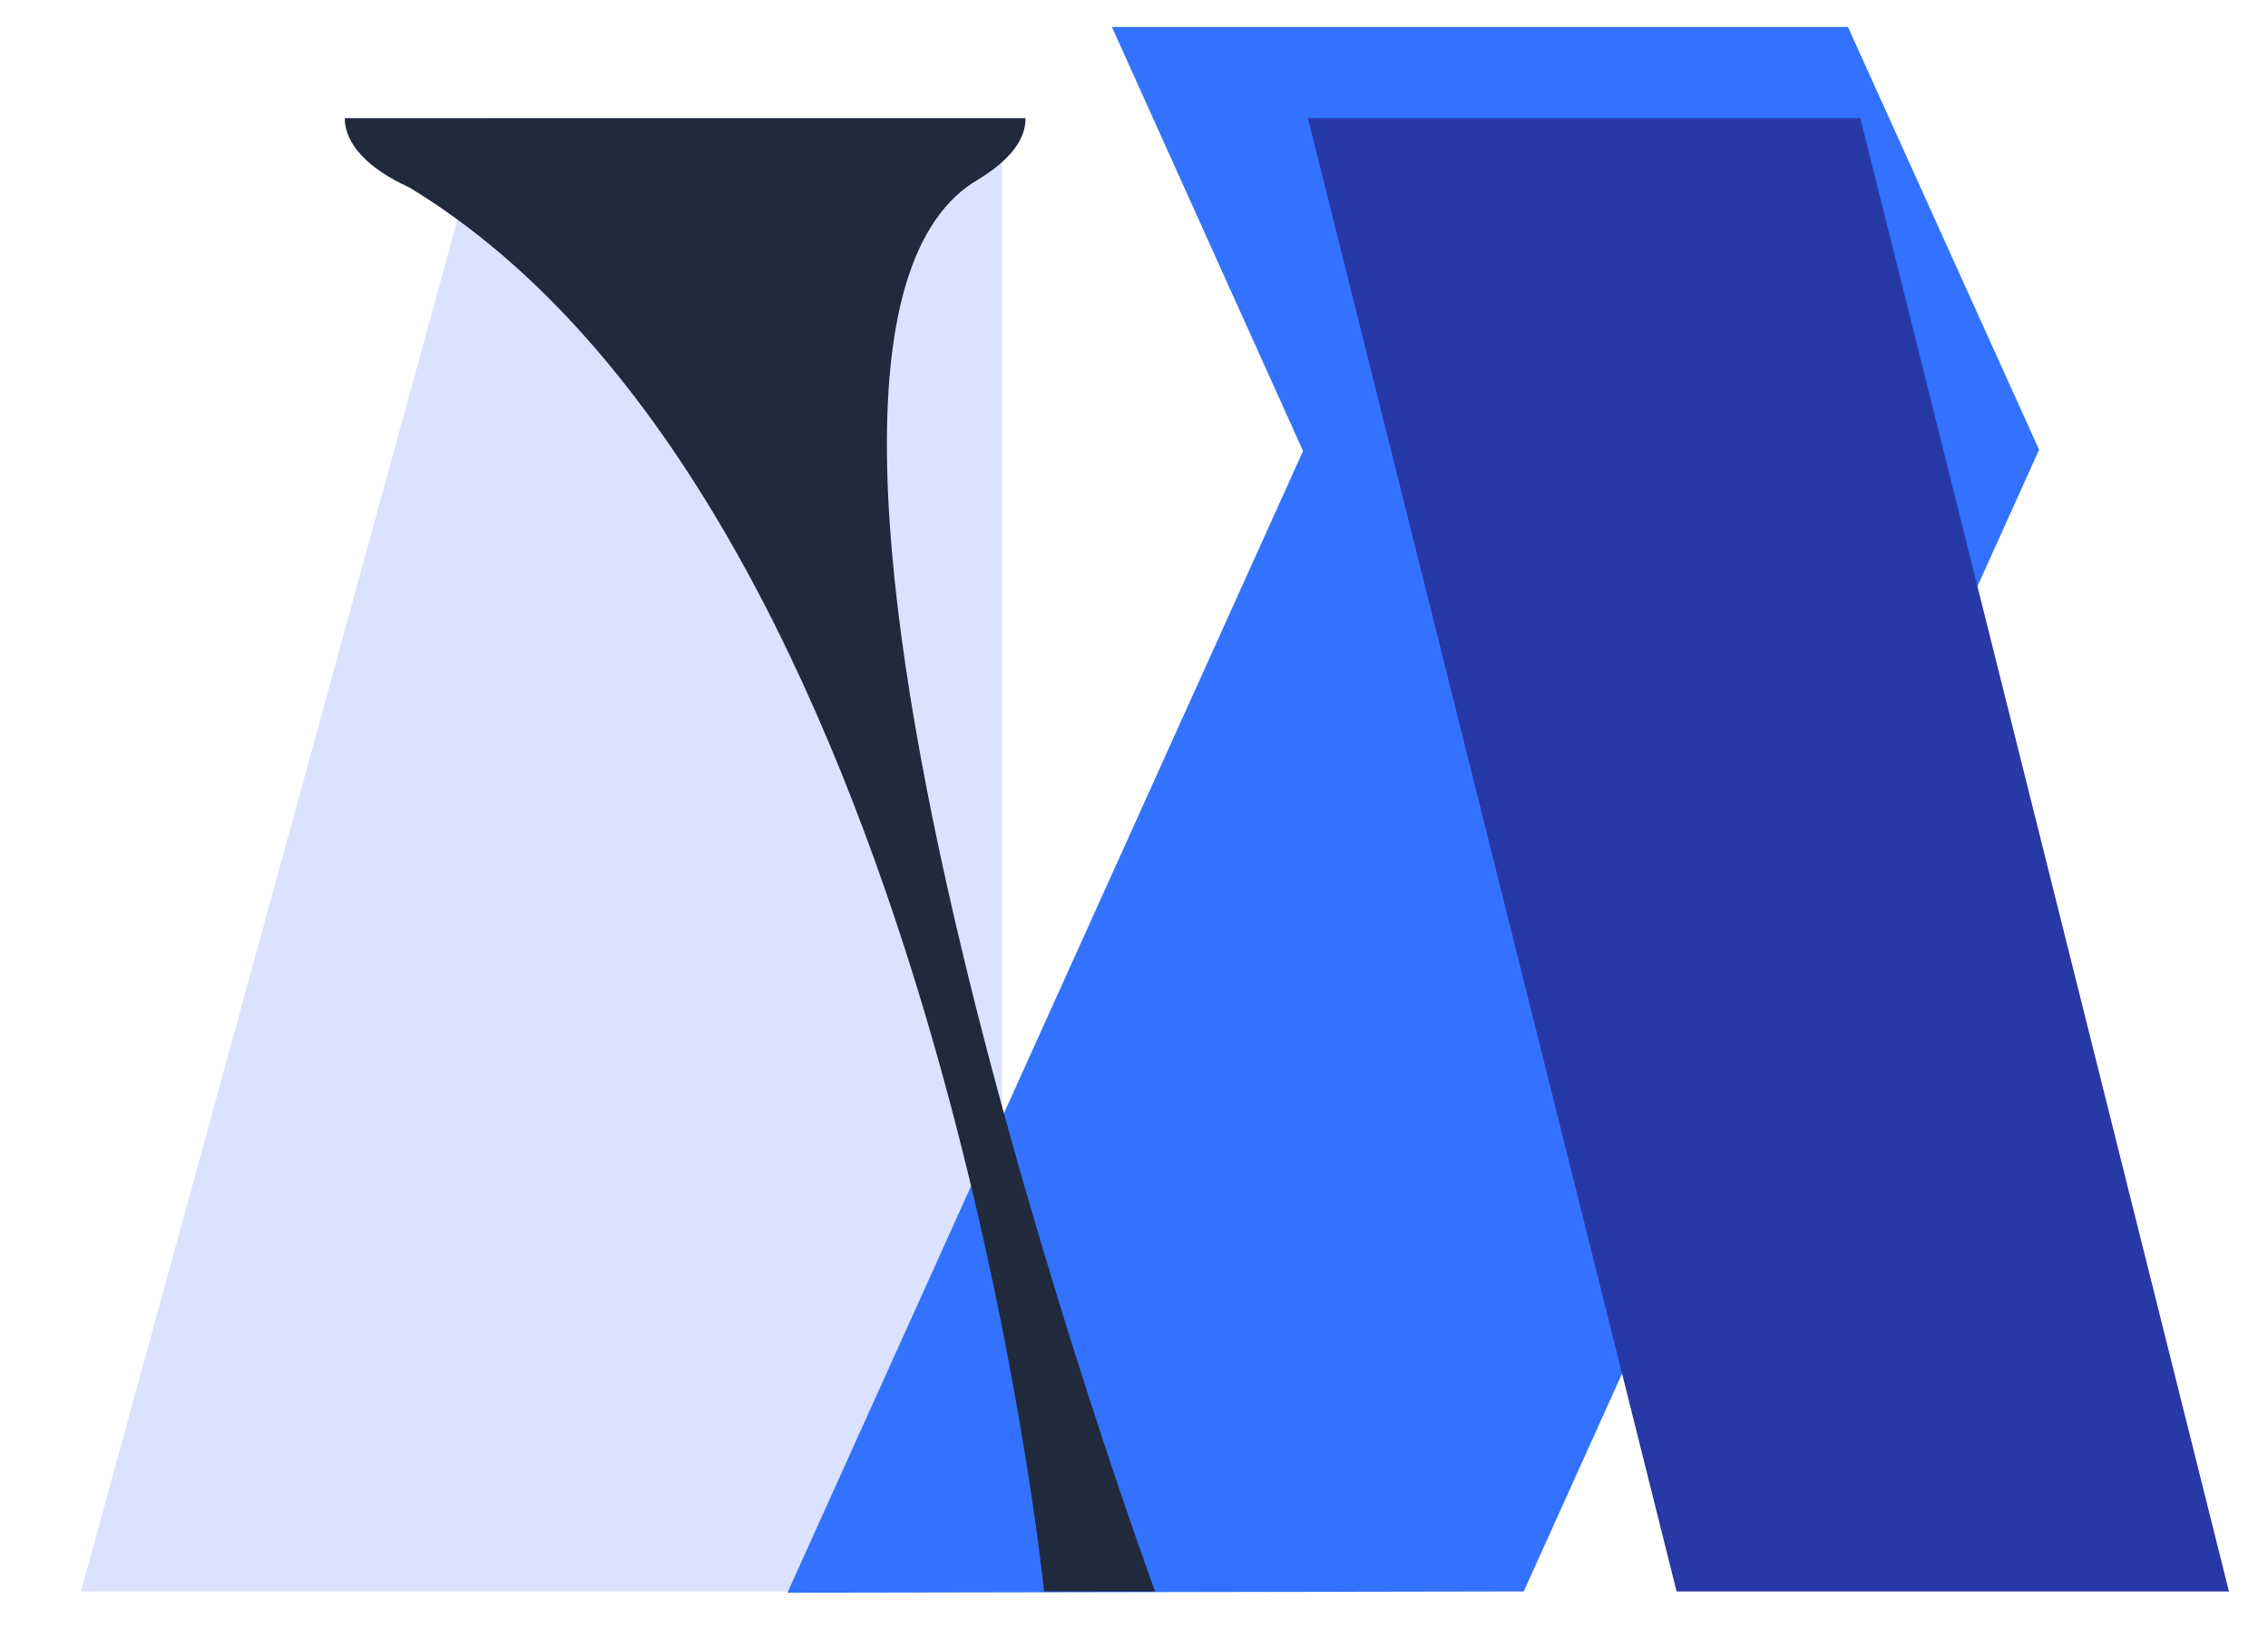
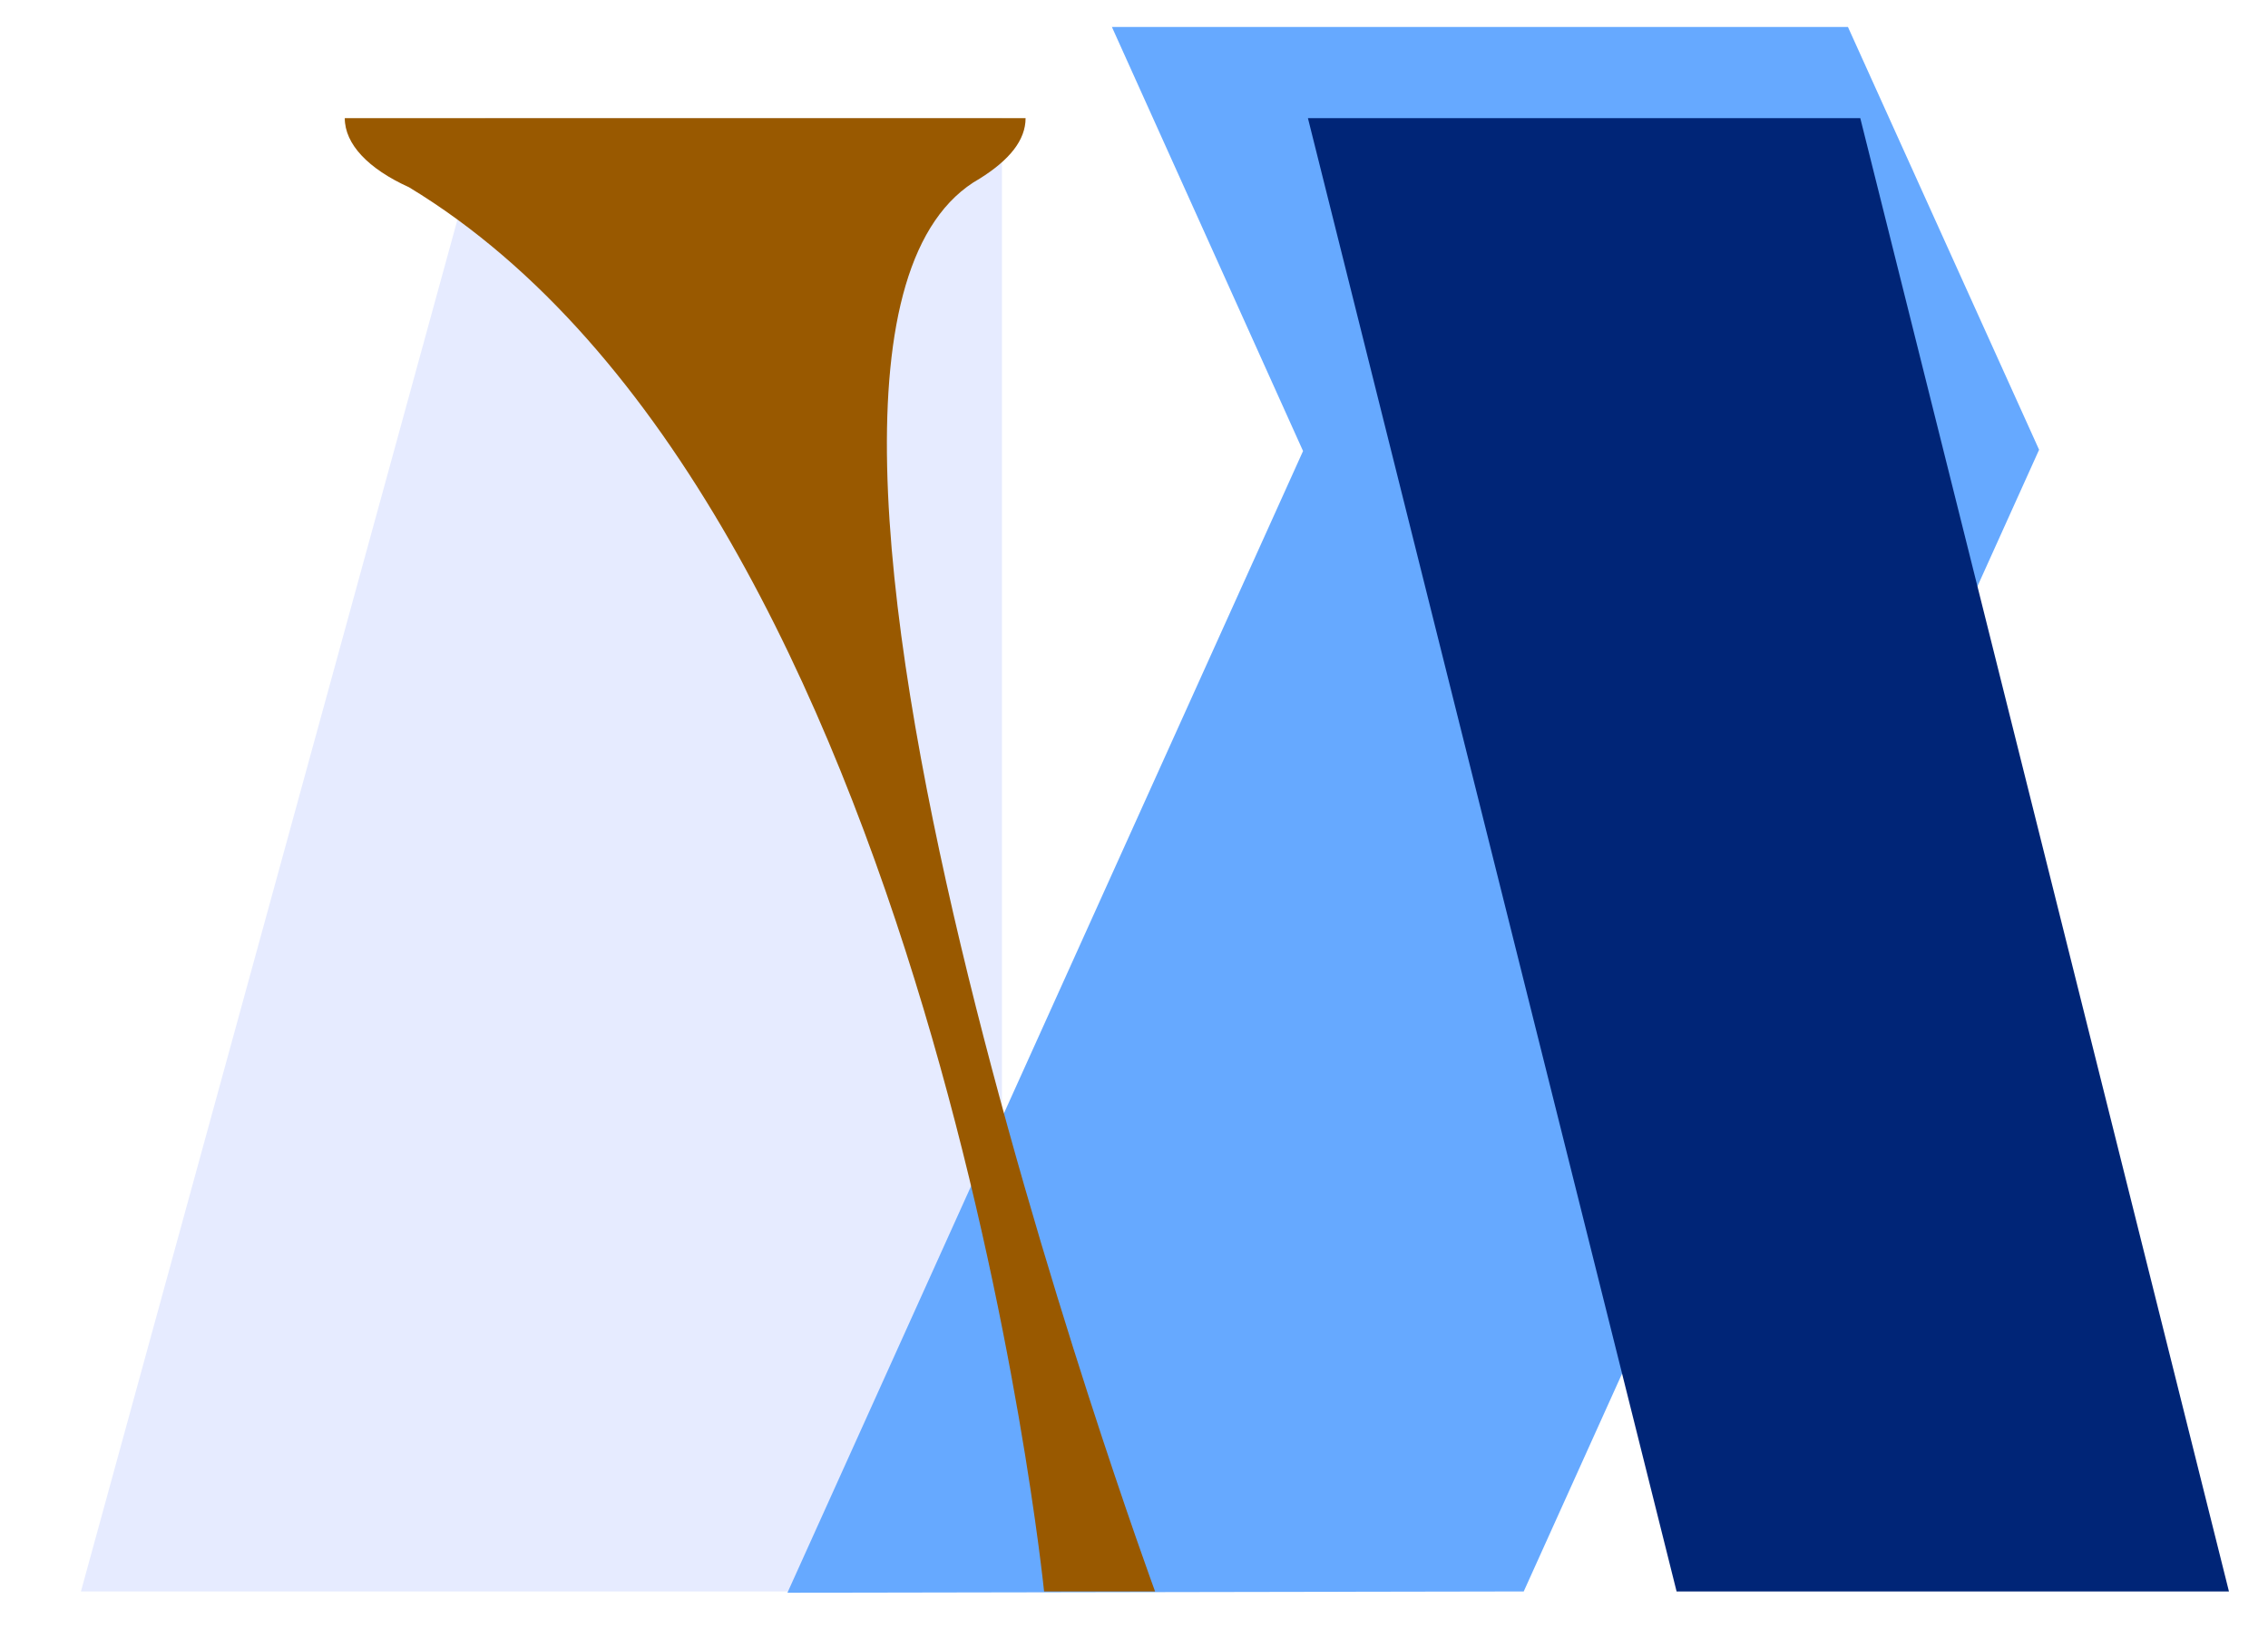
<svg xmlns="http://www.w3.org/2000/svg" version="1.1" id="Layer_1" x="0px" y="0px" viewBox="0 0 882.8 641.3" style="enable-background:new 0 0 882.8 641.3;" xml:space="preserve">
  <style type="text/css">
- 	.st0{fill:#DBE2FF;}
- 	.st1{fill:#3272FF;}
- 	.st2{fill:#21293D;}
- 	.st3{fill:#2738A7;}
+ 	.st0{fill:#E6EBFF;}
+ 	.st1{fill:#66A9FF;}
+ 	.st2{fill:#995900;}
+ 	.st3{fill:#002577;}
</style>
  <path class="st0" d="M31.5,619.6H390V46H188.9L31.5,619.6z" />
  <path class="st1" d="M593.1,619.6l200.6-444.5L719.3,10.5H432.8l74.4,165.1L306.5,620.1L593.1,619.6z" />
  <path class="st2" d="M406.4,619.6h43.2c0,0-179-487.7-68.2-550.1c11.5-7.2,17.8-14.9,17.8-23.5h-265c0,10.1,9.1,19.7,25,26.9  C363.6,196.7,406.4,619.6,406.4,619.6L406.4,619.6z" />
  <path class="st3" d="M867.6,619.6L724.1,46h-215l143.5,573.6H867.6z" />
+   <g id="лого">
+     <path class="st0" d="M-266.1,243.9h27.5v-44H-254L-266.1,243.9z" />
+     <path class="st1" d="M-223,243.9l15.4-34.1l-5.7-12.6h-22l5.7,12.6l-15.4,34.1H-223z" />
+     <path class="st2" d="M-237.3,243.9h3.3c0,0-13.7-37.4-5.2-42.2c0.9-0.5,1.4-1.1,1.4-1.8h-20.4c0,0.8,0.7,1.5,1.9,2.1   C-240.6,211.4-237.3,243.9-237.3,243.9L-237.3,243.9z" />
+     <path class="st3" d="M-201.9,243.9l-11-44h-16.5l11,44H-201.9z" />
+   </g>
</svg>
